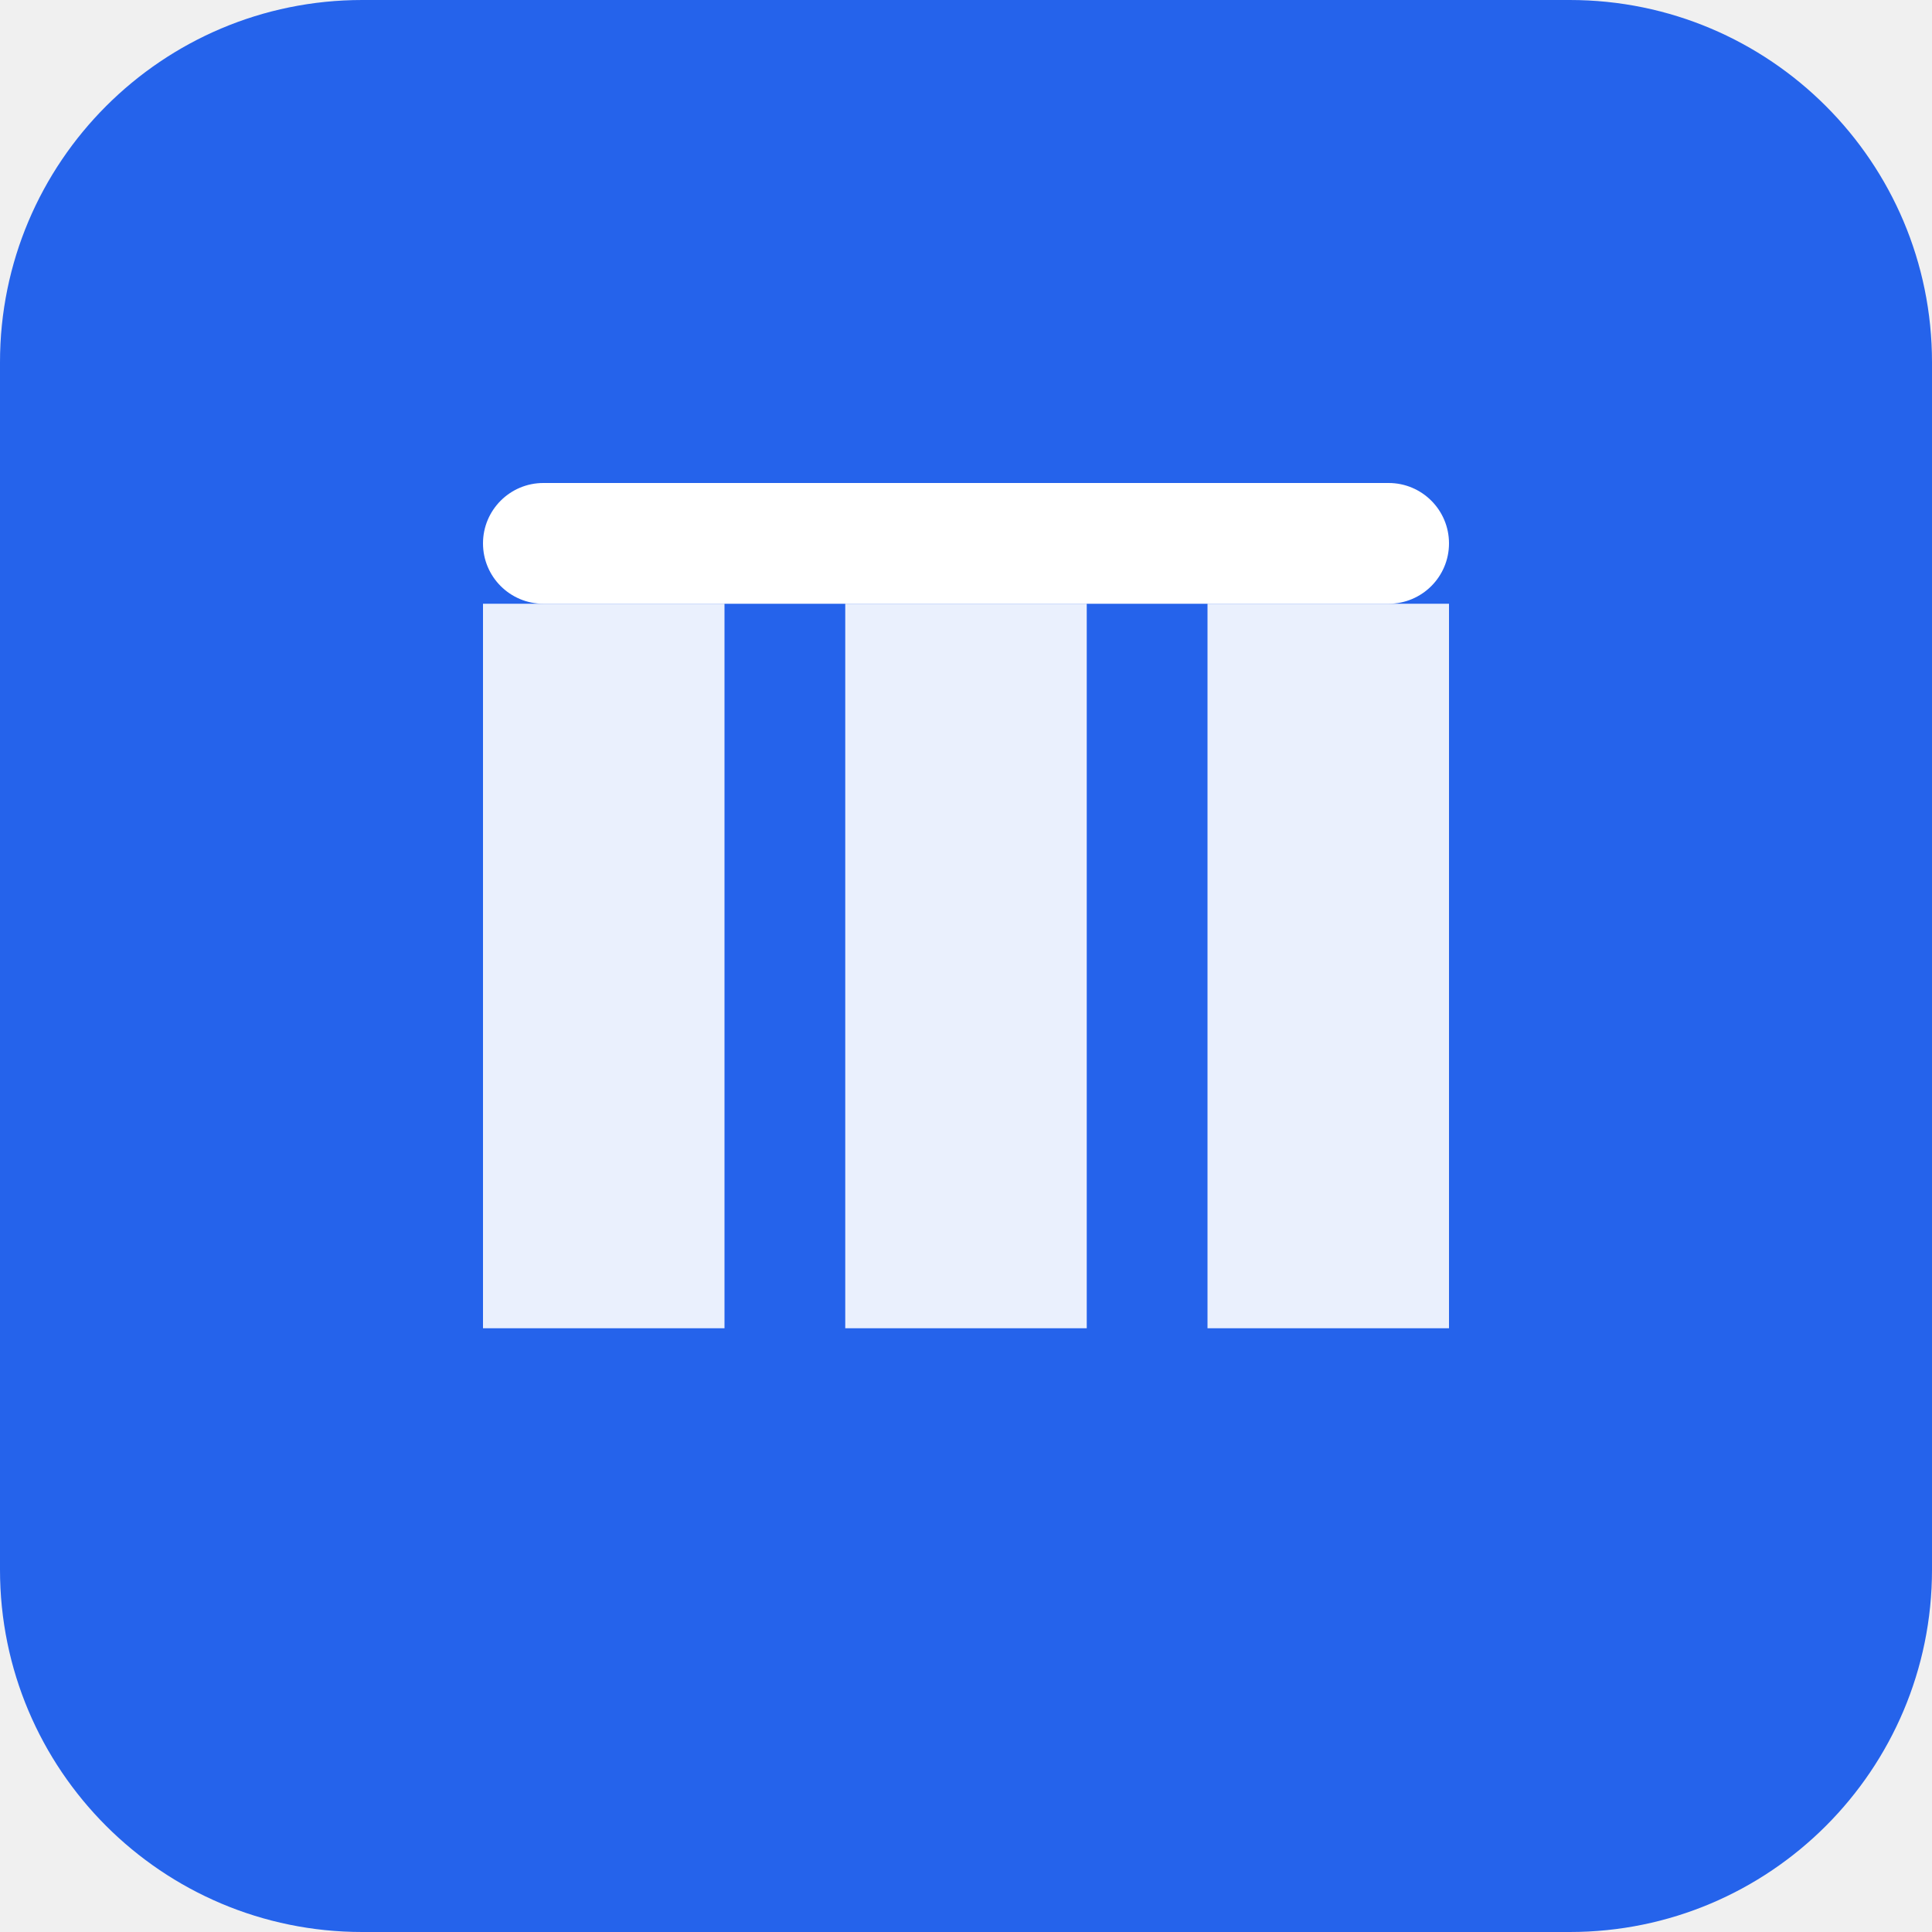
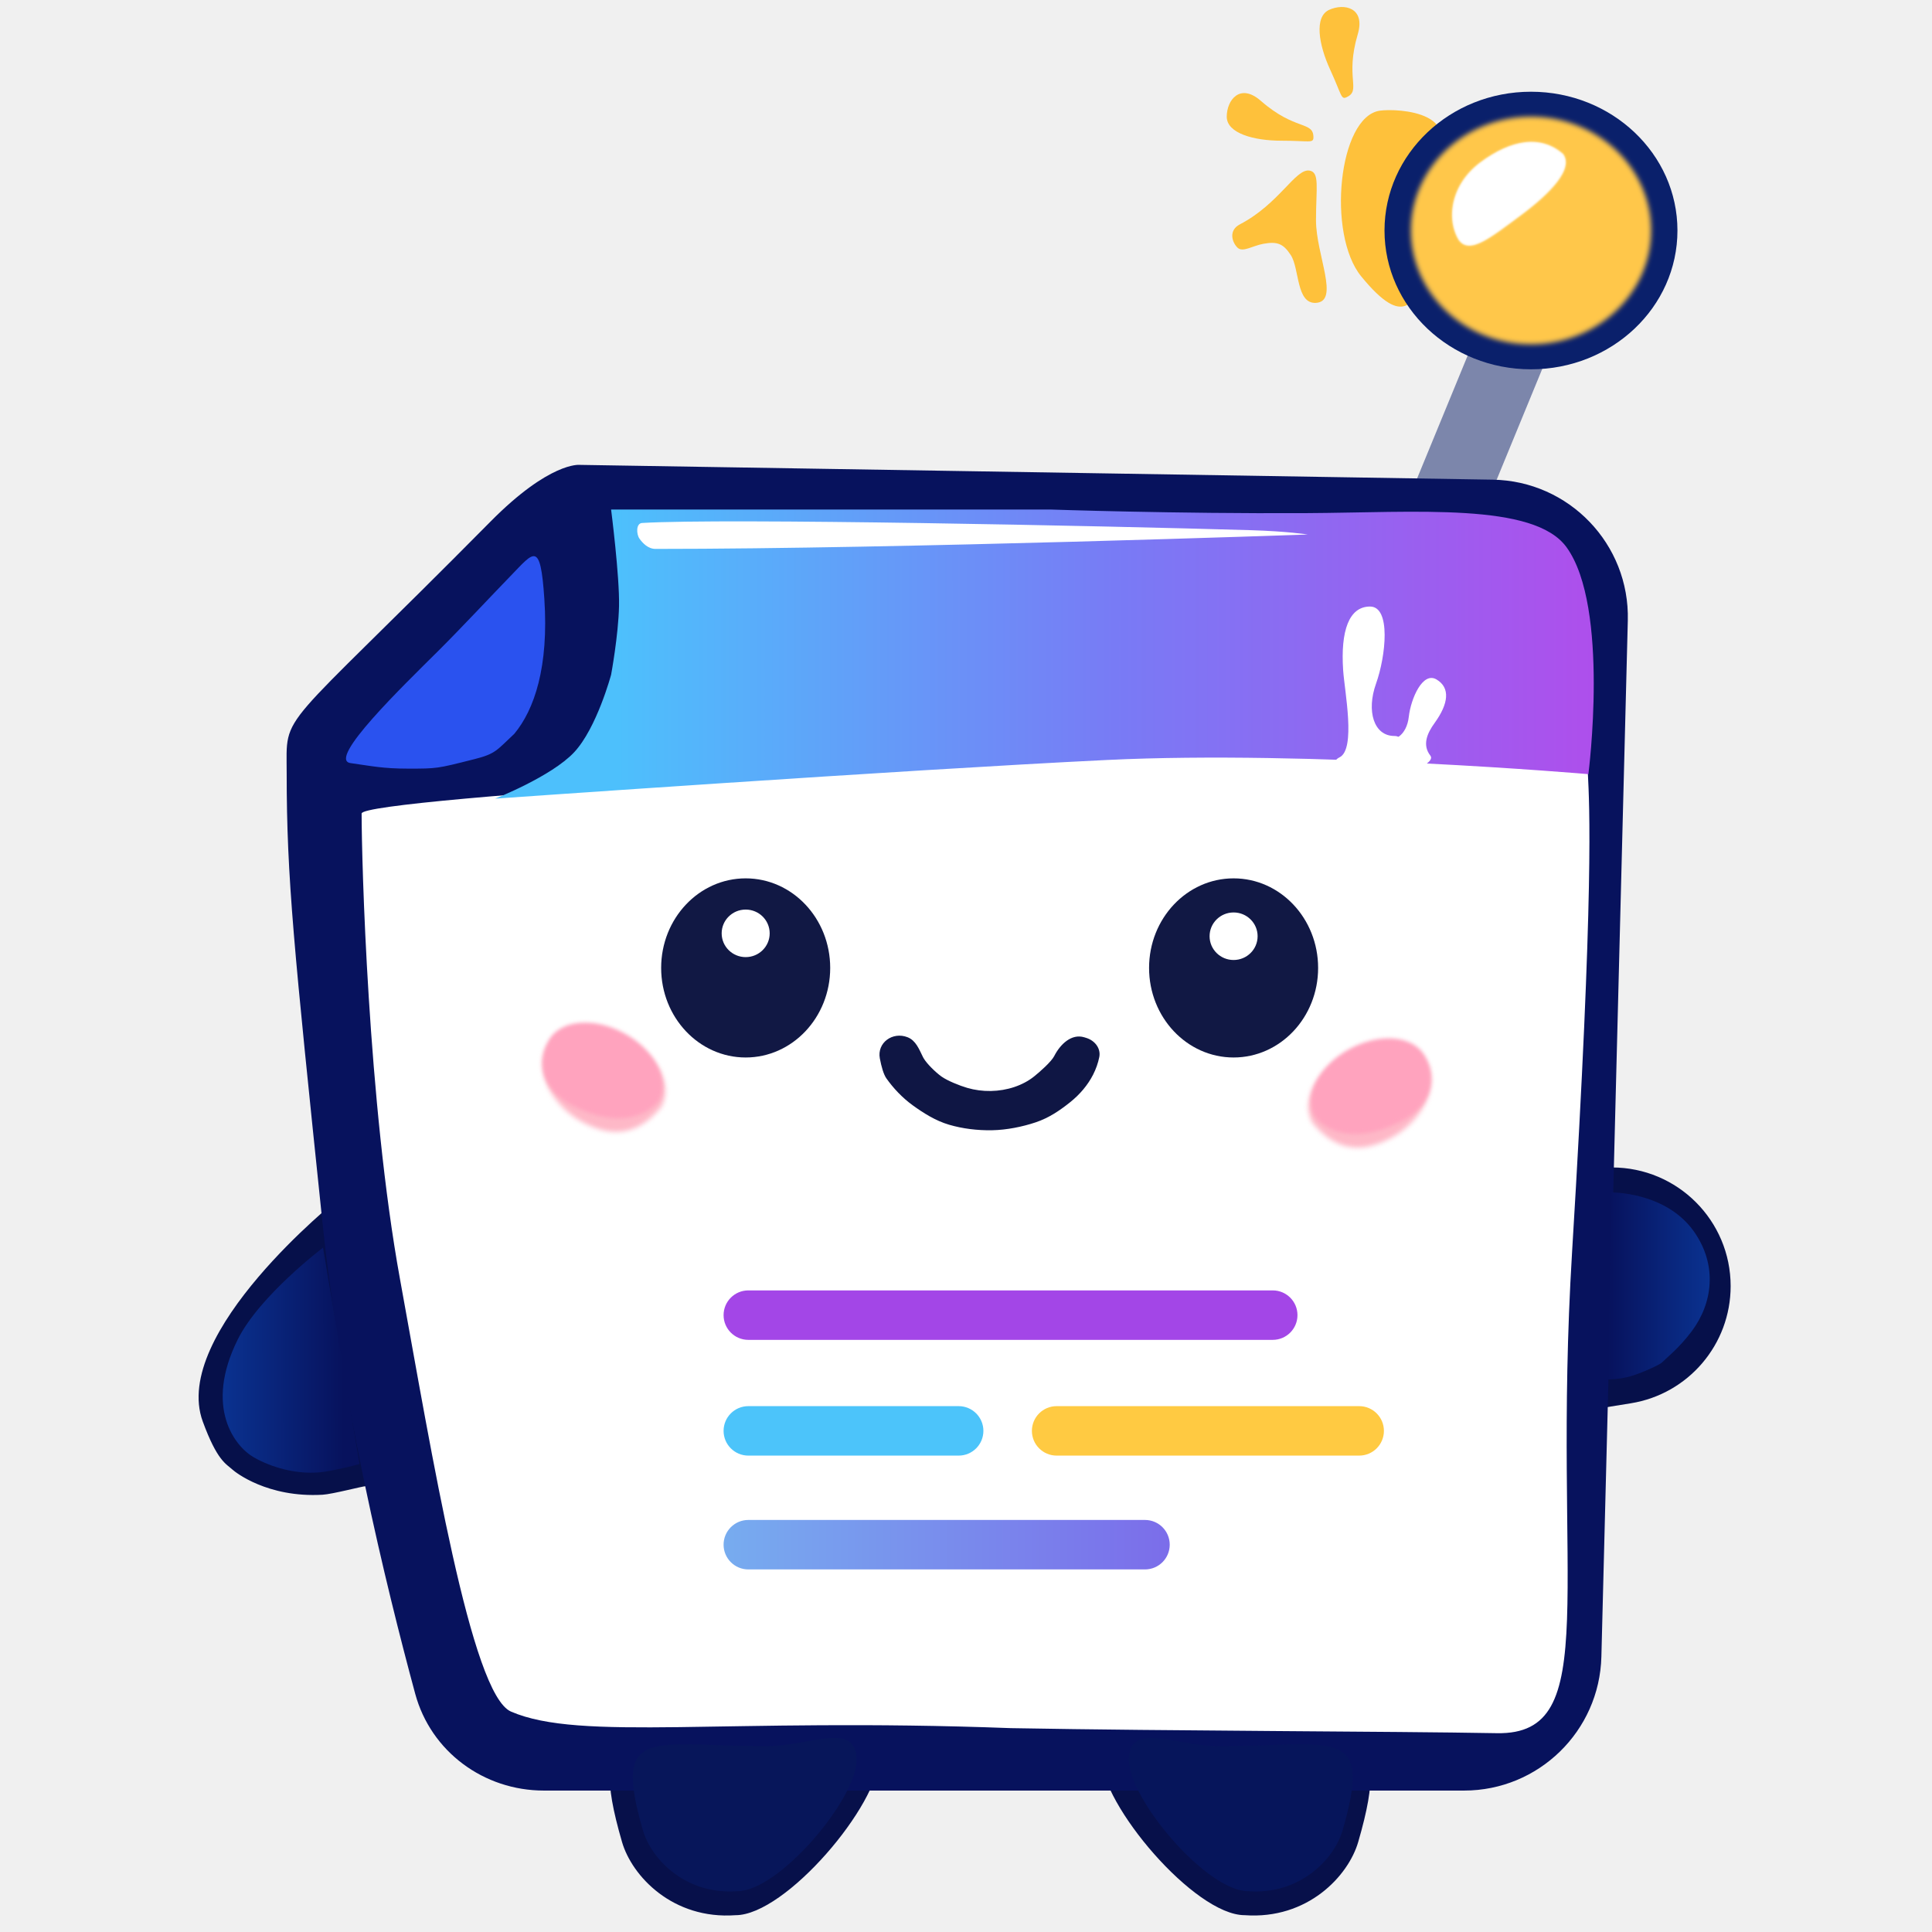
- <svg xmlns="http://www.w3.org/2000/svg" viewBox="0 0 32 32" fill="none">
-   <rect width="32" height="32" rx="6" fill="#2563eb" />
-   <path d="M8 10h4v12H8V10zm6 0h4v12h-4V10zm6 0h4v12h-4V10z" fill="white" opacity="0.9" />
-   <rect x="8" y="8" width="16" height="2" rx="1" fill="white" />
+ <svg xmlns="http://www.w3.org/2000/svg" width="4023" height="4023" viewBox="0 0 4023 4023" fill="none">
+   <path d="M1830.72 3659C1830.72 3757.58 1636.1 3988 1531.72 3988C1400.72 3997.5 1315.81 3906.5 1295.22 3835.5C1218.22 3570 1315.22 3624.5 1607.22 3624.5C1711.6 3624.5 1830.72 3560.42 1830.72 3659Z" fill="#07104A" />
+   <path d="M2292.72 3658.97C2292.72 3757.56 2487.34 3987.97 2591.72 3987.97C2722.72 3997.47 2807.63 3906.47 2828.22 3835.47C2905.22 3569.97 2808.22 3624.47 2516.22 3624.47C2411.84 3624.47 2292.72 3560.39 2292.72 3658.97Z" fill="#07104A" />
+   <path d="M422.22 2960C354.683 2776 703.72 2497 703.72 2497C703.72 2497 1000.15 3094.5 762.72 3094.5C755.472 3094.5 692.434 3111.32 671.468 3112.5C556.72 3119 489.72 3065.28 484.468 3060.5C470.725 3048 452.404 3042.23 422.22 2960Z" fill="#06104A" />
+   <path d="M3047.07 2722.22C3039.8 2563.59 3166.45 2431 3325.25 2431H3356.62C3493.09 2431 3603.72 2541.63 3603.72 2678.1C3603.72 2799.36 3515.72 2902.71 3396.01 2922.04L3058.72 2976.5L3047.07 2722.22Z" fill="#06104A" />
+   <rect x="3075.14" y="694.18" width="154.204" height="333.209" transform="rotate(22.3664 3075.14 694.18)" fill="#081D66" fill-opacity="0.5" />
+   <path d="M2872.96 230.514C2787.1 243.327 2762.62 487.627 2834.45 575.5C2928.45 690.485 2938.75 615.665 2968.46 602.014C3047.34 565.769 2822 516.837 2964.96 354.514C3071.96 233.017 2908.96 225.142 2872.96 230.514Z" fill="#FEC13B" />
+   <ellipse cx="3187.95" cy="480" rx="305" ry="289" fill="#0A206B" />
+   <g filter="url(#filter0_f_67_87)">
+     <ellipse cx="3188.07" cy="480" rx="250.121" ry="237" fill="#FFC74A" />
+   </g>
+   <g filter="url(#filter1_f_67_87)">
+     <path d="M3165.81 449.258C3102.77 495.886 3060.29 530.882 3037.45 500C3010.95 456.5 3020.06 384.053 3083.09 337.426C3146.13 290.799 3207.95 279.5 3254.95 320.5C3277.79 351.382 3228.85 402.631 3165.81 449.258Z" fill="white" />
+   </g>
+   <path d="M2740.29 630.65C2790.29 627.642 2740.29 530.447 2740.29 458.649C2740.29 391.149 2748.58 358.237 2726.29 355.157C2697.29 351.15 2663.37 424.705 2581.79 467.159C2557.79 479.649 2565.27 504.283 2576.79 515.649C2587.6 526.314 2608.29 511.649 2630.79 507.649C2658.81 502.668 2671.8 506.493 2687.79 531.149C2706.27 559.649 2698.74 633.149 2740.29 630.65Z" fill="#FEC13B" />
+   <path d="M2734.95 286C2734.95 299 2726.17 293 2668.45 293C2610.74 293 2554.45 277.517 2554.45 242.999C2554.45 208.481 2582.02 171.995 2625.45 210C2697.45 273 2734.95 251.482 2734.95 286Z" fill="#FEC13B" />
+   <path d="M2803.93 202.492C2792.12 207.92 2793.9 197.431 2769.8 144.988C2745.71 92.545 2736.28 34.935 2767.64 20.523C2799.01 6.112 2843.67 15.927 2827.27 71.261C2800.09 162.989 2835.3 188.08 2803.93 202.492Z" fill="#FEC13B" />
+   <path d="M3334.56 3449.69L3389.59 1292.08C3393.65 1133.14 3267.29 1001.4 3108.32 998.819L1206.45 967.997C1206.45 967.997 1144.66 961.5 1021.45 1086C572.667 1539.5 596.951 1476.97 596.951 1611C596.951 1828.5 611.951 1973 671.452 2545.5C709.84 2914.86 803.172 3300.04 864.573 3526.88C897.227 3647.52 1007.5 3728.5 1132.48 3728.5H3048.65C3203.77 3728.5 3330.61 3604.75 3334.56 3449.69Z" fill="#07125D" />
+   <path d="M833 2664C899.449 3028.97 981 3528.01 1064 3564C1209 3626.88 1507.5 3576 2105 3598.5C2440.78 3604.6 2896.5 3605 3117 3609C3340.24 3613.05 3230.9 3307 3273.5 2607.5C3320 1844 3309.5 1675 3306.5 1612C3304.77 1575.63 3083.14 1558.02 2586 1571C2088.86 1583.99 753 1661.5 753 1694C753.001 1789.5 766 2296 833 2664Z" fill="white" />
+   <path d="M912.452 1355.5C840.559 1427 679.952 1582 729.952 1589C774.868 1595.29 796.952 1600.5 849.952 1600.5C909.968 1600.5 909.968 1600.5 985.19 1581.45L988.952 1580.5C1032.6 1569.45 1034.45 1562 1070.95 1528C1112.71 1477.64 1143.02 1388.77 1133.45 1246.5C1125.28 1125 1112.03 1148.99 1063.45 1199C1021.81 1241.88 960.784 1307.43 912.452 1355.5Z" fill="#2A52EF" />
+   <g filter="url(#filter2_f_67_87)">
+     <path d="M2970.89 2212.42C2996.39 2258.5 2964.51 2331.87 2899.22 2368C2833.94 2404.13 2780.47 2395.14 2733.22 2338.5C2707.72 2292.43 2741.23 2230.56 2806.51 2194.43C2871.8 2158.29 2945.39 2166.35 2970.89 2212.42Z" fill="#FEB8C7" />
+   </g>
+   <g filter="url(#filter3_f_67_87)">
+     <path d="M1138.83 2179.67C1113.33 2225.74 1145.22 2299.11 1210.5 2335.25C1275.79 2371.38 1329.26 2362.39 1376.5 2305.75C1402 2259.67 1368.5 2197.81 1303.21 2161.67C1237.93 2125.54 1164.33 2133.6 1138.83 2179.67Z" fill="#FEB8C7" />
+   </g>
+   <ellipse cx="2568.72" cy="2015.5" rx="176" ry="186.5" fill="#111844" />
+   <ellipse cx="1552.72" cy="2015.5" rx="176" ry="186.5" fill="#111844" />
+   <ellipse cx="1552.72" cy="1943.5" rx="50" ry="49.5" fill="white" />
+   <ellipse cx="2568.72" cy="1949.5" rx="50" ry="49.5" fill="white" />
+   <path d="M2261.82 2161.2C2279.66 2166.63 2292.73 2183.02 2289.01 2201.28C2286.47 2213.72 2282.18 2225.95 2276.16 2237.75C2265.21 2259.25 2248.77 2278.9 2227.8 2295.58C2206.83 2312.26 2184.52 2327.67 2156.72 2337C2128.92 2346.33 2096.11 2352.95 2065.72 2353.5C2035.33 2354.05 2004.58 2350.31 1976.22 2342C1947.86 2333.69 1922.51 2317.44 1900.5 2301.54C1878.5 2285.64 1859.81 2265.42 1845.72 2245.5C1839.92 2237.29 1835.43 2221.48 1832.09 2203.99C1825.84 2171.25 1858.79 2147.61 1889.81 2159.82C1907.05 2166.6 1913.62 2184.37 1921.85 2200.97C1922.26 2201.79 1922.72 2202.64 1923.22 2203.5C1930.04 2215.18 1948.02 2232.68 1960.22 2241.5C1972.42 2250.32 1998.25 2260.66 2013.97 2265.26C2029.69 2269.86 2046.45 2272.08 2063.3 2271.77C2080.15 2271.46 2096.76 2268.64 2112.17 2263.47C2127.58 2258.3 2141.5 2250.88 2153.13 2241.63C2164.75 2232.38 2189.15 2210.92 2195.22 2199C2207.81 2174.3 2231.24 2151.88 2257.76 2159.96L2261.82 2161.2Z" fill="#0F1644" />
+   <g filter="url(#filter4_f_67_87)">
+     <path d="M2966.21 2198.75C2989.75 2241.27 2984.71 2297.64 2921.72 2332.5C2858.73 2367.36 2782.22 2377 2738.1 2325C2714.57 2282.48 2746.55 2219.75 2809.54 2184.88C2872.53 2150.02 2942.68 2156.23 2966.21 2198.75Z" fill="#FFA3BE" />
+   </g>
+   <g filter="url(#filter5_f_67_87)">
+     <path d="M1143.51 2166C1119.97 2208.52 1125.01 2264.88 1188 2299.75C1250.99 2334.61 1327.5 2344.25 1371.62 2292.25C1395.15 2249.73 1363.17 2186.99 1300.18 2152.13C1237.19 2117.26 1167.04 2123.47 1143.51 2166Z" fill="#FFA3BE" />
+   </g>
+   <rect x="1506.72" y="2687" width="1195" height="103" rx="51.5" fill="#A346E7" />
+   <rect x="1506.72" y="2928" width="541" height="103" rx="51.5" fill="#4CC4FA" />
+   <rect x="2148.72" y="2928" width="733" height="103" rx="51.5" fill="#FFCA42" />
+   <rect x="1506.72" y="3165" width="929" height="103" rx="51.5" fill="url(#paint0_linear_67_87)" />
+   <path d="M495.156 2789C540.565 2697.86 672.656 2598 672.656 2598L748.656 3048.5C748.656 3048.5 728.735 3054.23 703.156 3059.5C677.577 3064.77 669.22 3066 654.156 3066.5C613.678 3067.84 567.833 3056.76 529.156 3035C489.156 3012.5 424.656 2930.5 495.156 2789Z" fill="url(#paint1_linear_67_87)" />
+   <path d="M3527.72 2565C3469.32 2481.58 3355.72 2483 3355.72 2483L3347.72 2872.5C3347.72 2872.5 3372.72 2872.5 3396.22 2865.5C3421.25 2858.05 3456.22 2841.5 3460.22 2837.5C3471.27 2826.45 3496.09 2807.5 3522.72 2772C3566.22 2714 3576.72 2635 3527.72 2565Z" fill="url(#paint2_linear_67_87)" />
+   <path d="M2350.72 3664.68C2350.72 3746.59 2512.43 3938.05 2599.16 3938.05C2708.01 3945.94 2778.56 3870.33 2795.67 3811.33C2859.65 3590.73 2779.05 3636.01 2536.43 3636.01C2449.7 3636.01 2350.72 3582.76 2350.72 3664.68Z" fill="#06155B" />
+   <path d="M1783.72 3664.68C1783.72 3746.59 1622.01 3938.05 1535.28 3938.05C1426.43 3945.94 1355.88 3870.33 1338.77 3811.33C1274.79 3590.73 1355.39 3636.01 1598.01 3636.01C1684.74 3636.01 1783.72 3582.76 1783.72 3664.68Z" fill="#07165A" />
+   <path d="M3307.5 1612C3307.5 1612 3352.44 1264.16 3262 1139.5C3194.09 1045.9 2949.39 1067.32 2718.5 1068.5C2446.18 1069.9 2188 1061 2188 1061L1272.5 1061C1272.5 1061 1290.35 1200.57 1289 1262C1287.65 1323.43 1272.5 1405 1272.5 1405C1272.5 1405 1242.66 1516.12 1195.5 1566.5C1148.34 1616.88 1031 1663 1031 1663C1031 1663 1881.5 1603 2305 1582.5C2728.5 1562 3307.5 1612 3307.5 1612Z" fill="url(#paint3_linear_67_87)" />
+   <path d="M2852.83 1263C2808.93 1263 2791.33 1313.5 2796.83 1395.5C2799.78 1439.42 2823.83 1560 2789.33 1577C2757.56 1592.66 2820.16 1620.5 2840.83 1620.5C2867.23 1620.5 2945.94 1532.5 2903.33 1532.5C2860.83 1532.5 2844.83 1481 2865.33 1423.5C2885.83 1366 2896.74 1263 2852.83 1263Z" fill="white" />
+   <path d="M2991.4 1414.92C3020.36 1432.31 3016.35 1465.28 2987.37 1505.32C2971.85 1526.76 2961 1551.08 2978.5 1573.5C2994.62 1594.15 2877.13 1632.19 2863.5 1624C2846.09 1613.55 2846.67 1516.79 2874.77 1533.67C2902.8 1550.5 2929.27 1530.32 2933.53 1492.6C2937.79 1454.87 2962.44 1397.53 2991.4 1414.92Z" fill="white" />
+   <path d="M1365 1143C1877 1143 2723 1113 2723 1113C2723 1113 2681.16 1106.26 2604.5 1104C2297.77 1094.95 1508.61 1078.6 1337 1089C1324.15 1089.78 1324.96 1112.13 1331.5 1121.5C1338.04 1130.87 1349.46 1143 1365 1143Z" fill="white" />
+   <defs>
+     <filter id="filter0_f_67_87" x="2926.95" y="232" width="522.242" height="496" filterUnits="userSpaceOnUse" color-interpolation-filters="sRGB">
+       <feFlood flood-opacity="0" result="BackgroundImageFix" />
+       <feBlend mode="normal" in="SourceGraphic" in2="BackgroundImageFix" result="shape" />
+       <feGaussianBlur stdDeviation="5.5" result="effect1_foregroundBlur_67_87" />
+     </filter>
+     <filter id="filter1_f_67_87" x="3018.49" y="290.259" width="247.172" height="226.423" filterUnits="userSpaceOnUse" color-interpolation-filters="sRGB">
+       <feFlood flood-opacity="0" result="BackgroundImageFix" />
+       <feBlend mode="normal" in="SourceGraphic" in2="BackgroundImageFix" result="shape" />
+       <feGaussianBlur stdDeviation="2.5" result="effect1_foregroundBlur_67_87" />
+     </filter>
+     <filter id="filter2_f_67_87" x="2713.66" y="2160.83" width="277.018" height="239.714" filterUnits="userSpaceOnUse" color-interpolation-filters="sRGB">
+       <feFlood flood-opacity="0" result="BackgroundImageFix" />
+       <feBlend mode="normal" in="SourceGraphic" in2="BackgroundImageFix" result="shape" />
+       <feGaussianBlur stdDeviation="5.5" result="effect1_foregroundBlur_67_87" />
+     </filter>
+     <filter id="filter3_f_67_87" x="1119.05" y="2128.07" width="277.018" height="239.714" filterUnits="userSpaceOnUse" color-interpolation-filters="sRGB">
+       <feFlood flood-opacity="0" result="BackgroundImageFix" />
+       <feBlend mode="normal" in="SourceGraphic" in2="BackgroundImageFix" result="shape" />
+       <feGaussianBlur stdDeviation="5.5" result="effect1_foregroundBlur_67_87" />
+     </filter>
+     <filter id="filter4_f_67_87" x="2721.37" y="2153.31" width="266.796" height="217.021" filterUnits="userSpaceOnUse" color-interpolation-filters="sRGB">
+       <feFlood flood-opacity="0" result="BackgroundImageFix" />
+       <feBlend mode="normal" in="SourceGraphic" in2="BackgroundImageFix" result="shape" />
+       <feGaussianBlur stdDeviation="4.5" result="effect1_foregroundBlur_67_87" />
+     </filter>
+     <filter id="filter5_f_67_87" x="1121.56" y="2120.55" width="266.796" height="217.021" filterUnits="userSpaceOnUse" color-interpolation-filters="sRGB">
+       <feFlood flood-opacity="0" result="BackgroundImageFix" />
+       <feBlend mode="normal" in="SourceGraphic" in2="BackgroundImageFix" result="shape" />
+       <feGaussianBlur stdDeviation="4.5" result="effect1_foregroundBlur_67_87" />
+     </filter>
+     <linearGradient id="paint0_linear_67_87" x1="1506.72" y1="3216.5" x2="2435.72" y2="3216.5" gradientUnits="userSpaceOnUse">
+       <stop stop-color="#77ACEF" />
+       <stop offset="1" stop-color="#7B6DEA" />
+     </linearGradient>
+     <linearGradient id="paint1_linear_67_87" x1="463.72" y1="2832.3" x2="715.5" y2="2832" gradientUnits="userSpaceOnUse">
+       <stop stop-color="#0A3290" />
+       <stop offset="1" stop-color="#07125D" />
+     </linearGradient>
+     <linearGradient id="paint2_linear_67_87" x1="3560.15" y1="2677.75" x2="3347.72" y2="2677.75" gradientUnits="userSpaceOnUse">
+       <stop stop-color="#0A3290" />
+       <stop offset="1" stop-color="#07125D" />
+     </linearGradient>
+     <linearGradient id="paint3_linear_67_87" x1="1284" y1="1362" x2="3318.66" y2="1362" gradientUnits="userSpaceOnUse">
+       <stop stop-color="#4DC0FC" />
+       <stop offset="0.51" stop-color="#787BF5" />
+       <stop offset="1" stop-color="#AE4FEC" />
+     </linearGradient>
+   </defs>
</svg>
